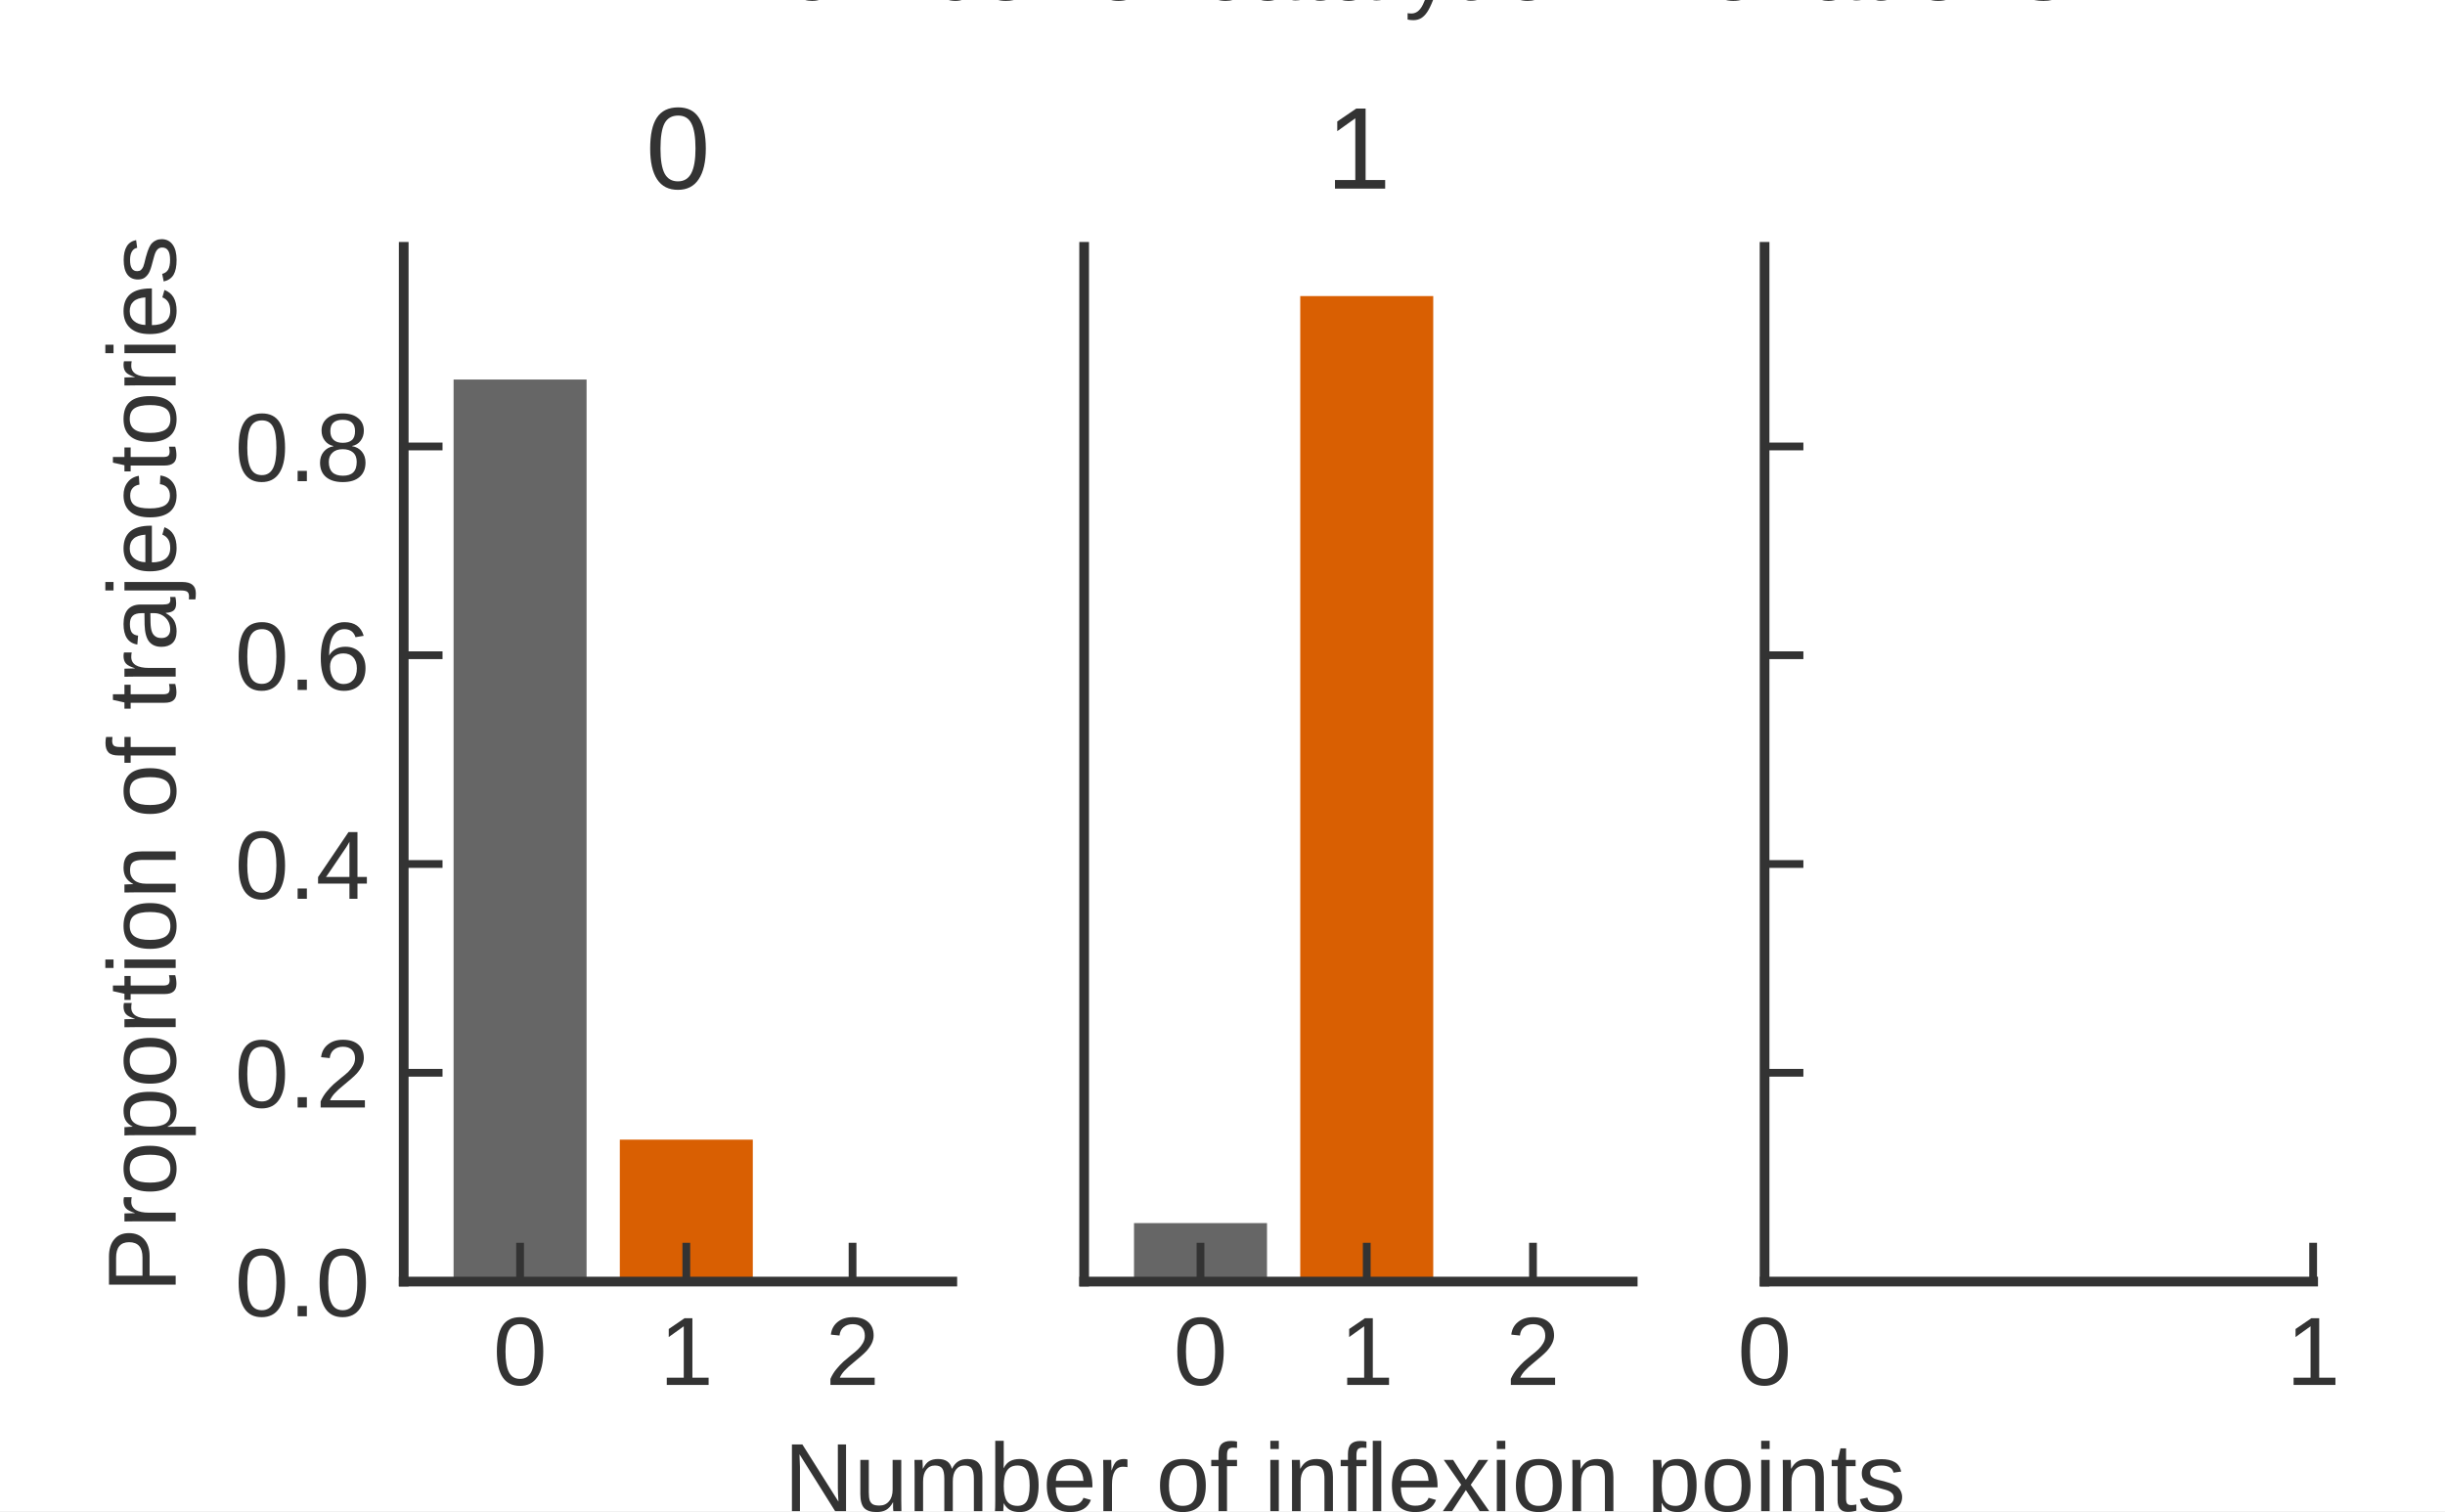
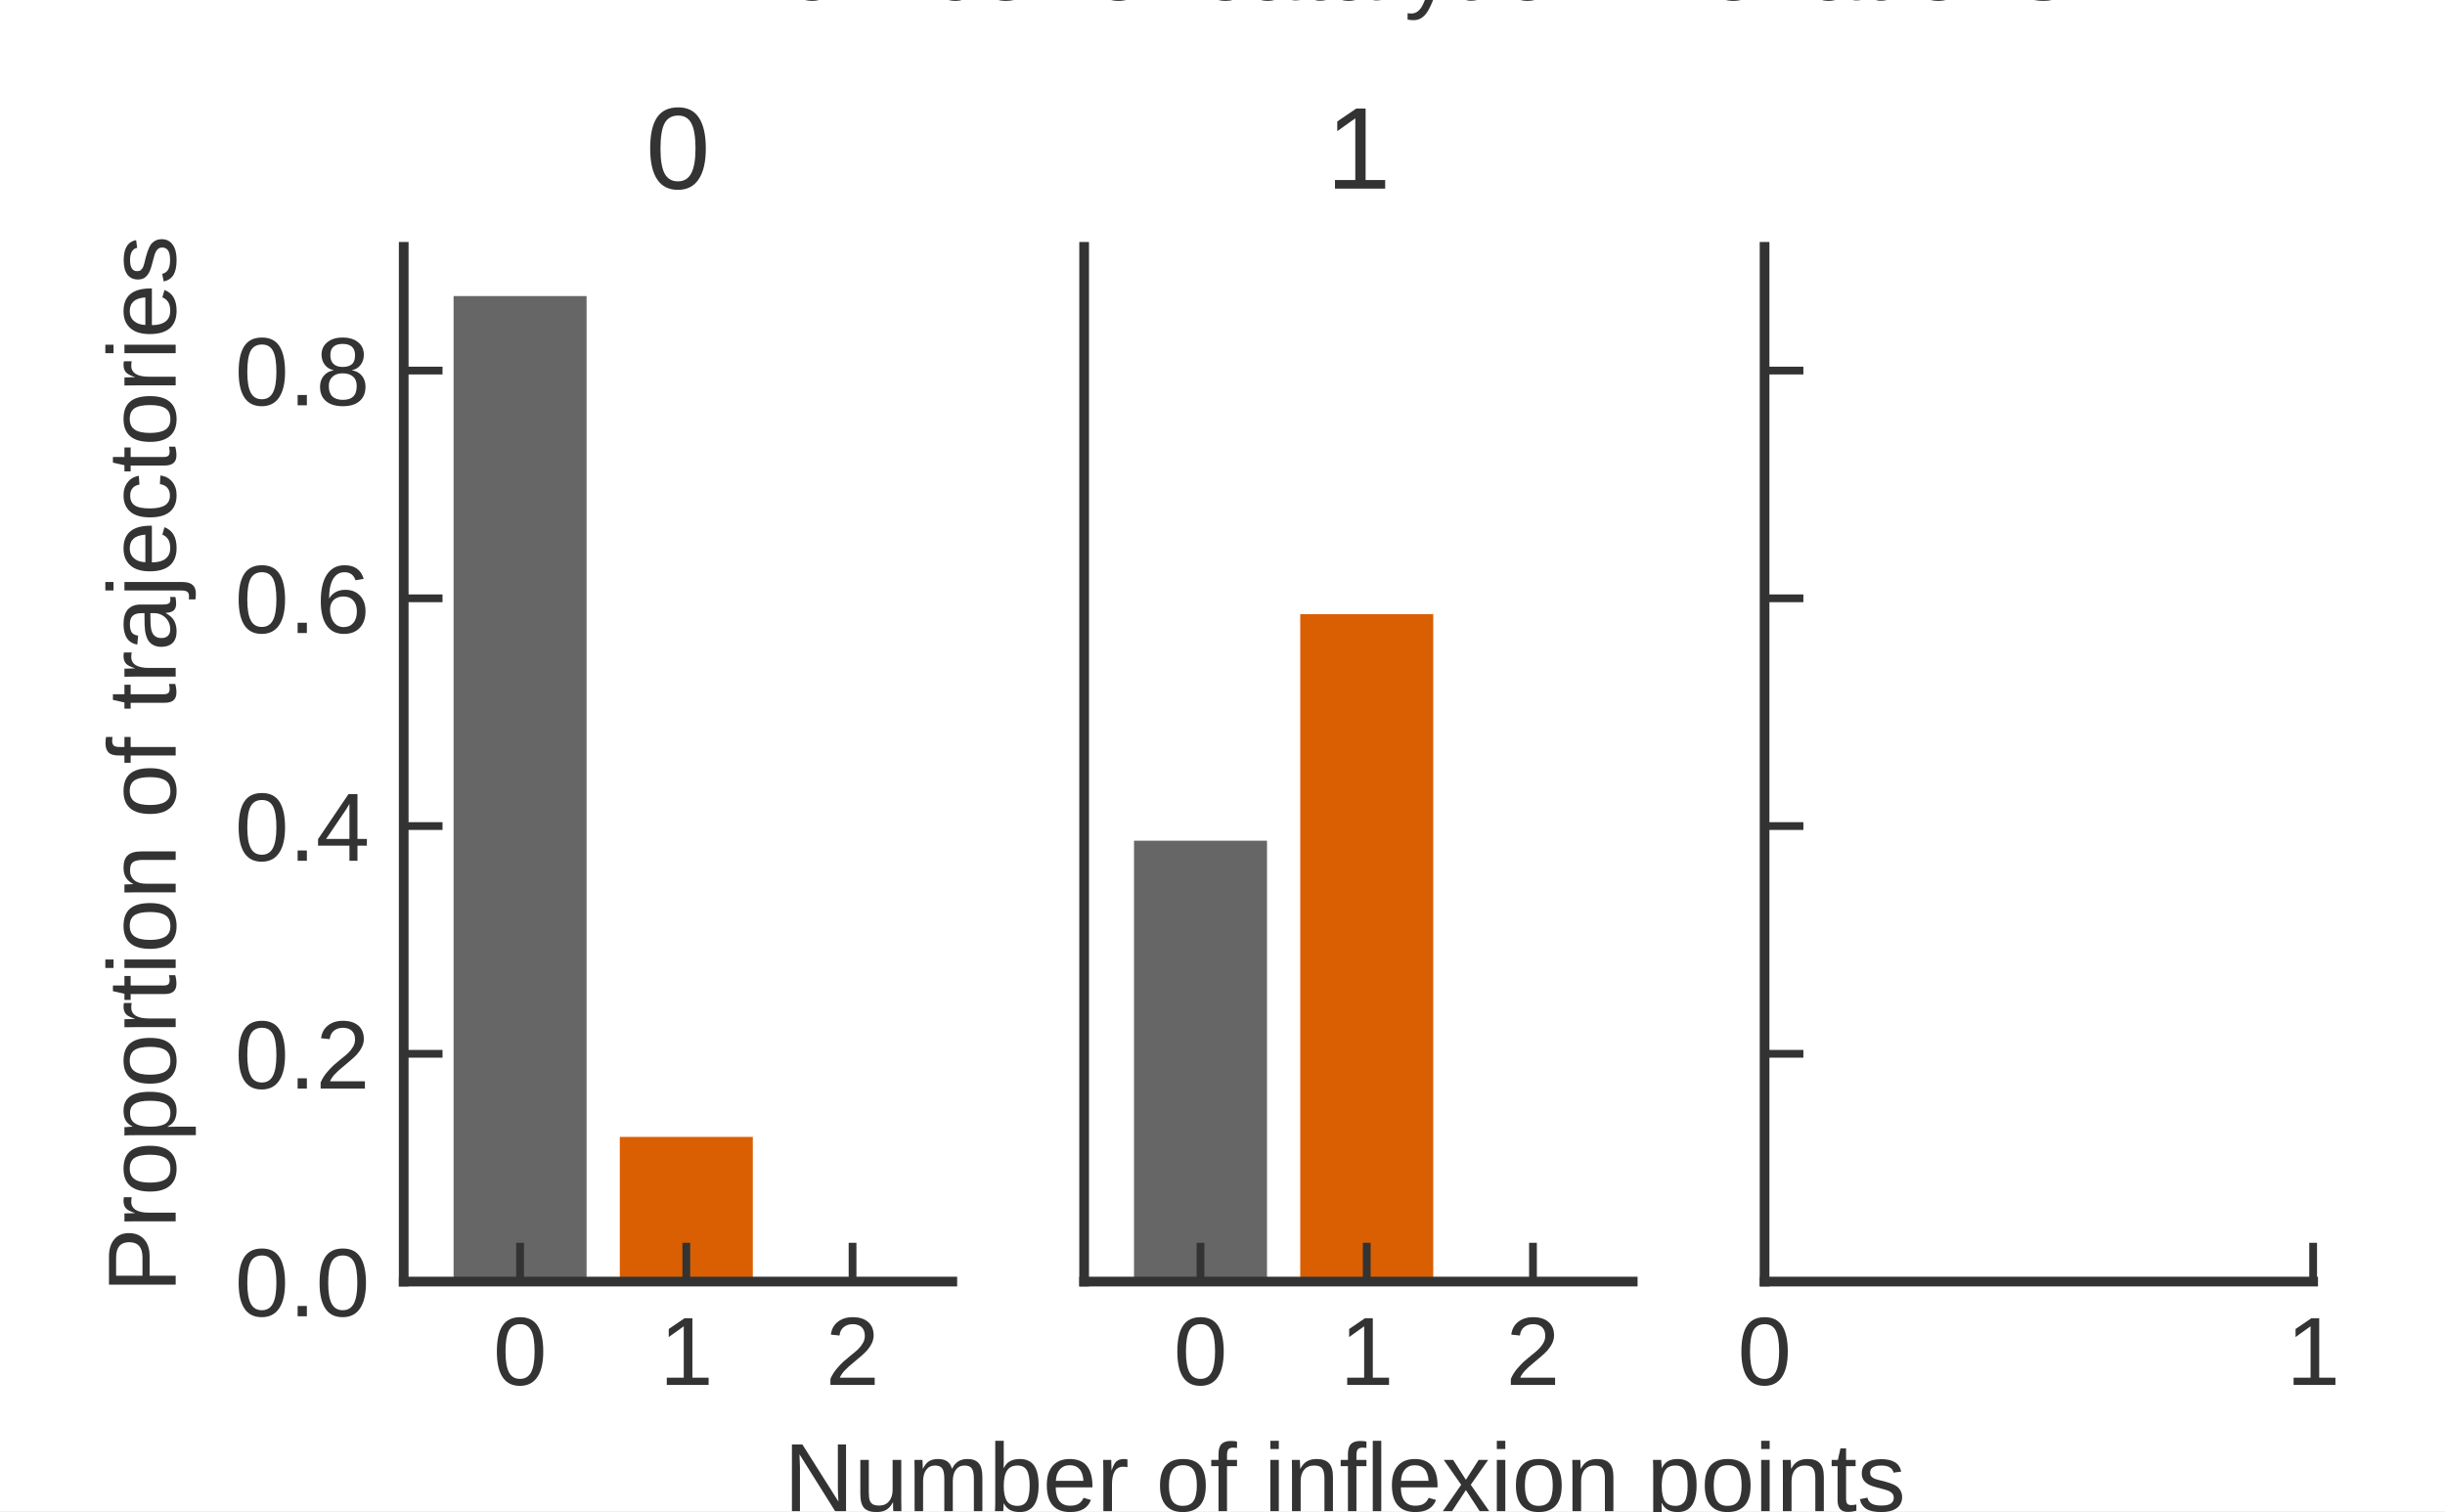
<svg xmlns="http://www.w3.org/2000/svg" xmlns:xlink="http://www.w3.org/1999/xlink" height="155.748pt" version="1.1" viewBox="0 0 252 155.748" width="252pt">
  <defs>
    <style type="text/css">
*{stroke-linecap:butt;stroke-linejoin:round;}
  </style>
  </defs>
  <g id="figure_1">
    <g id="patch_1">
      <path d="M 0 155.748  L 252 155.748  L 252 0  L 0 0  z " style="fill:#ffffff;" />
    </g>
    <g id="axes_1">
      <g id="patch_2">
        <path d="M 41.61 132.088  L 98.15 132.088  L 98.15 25.44  L 41.61 25.44  z " style="fill:#ffffff;" />
      </g>
      <g id="patch_3">
-         <path clip-path="url(#p03f645082e)" d="M 46.75 132.088  L 60.457 132.088  L 60.457 39.12  L 46.75 39.12  z " style="fill:#666666;" />
+         <path clip-path="url(#p220d2832a4)" d="M 46.75 132.088  L 60.457 132.088  L 60.457 30.518  L 46.75 30.518  z " style="fill:#666666;" />
      </g>
      <g id="patch_4">
-         <path clip-path="url(#p03f645082e)" d="M 63.883 132.088  L 77.59 132.088  L 77.59 117.461  L 63.883 117.461  z " style="fill:#d95f02;" />
+         <path clip-path="url(#p220d2832a4)" d="M 63.883 132.088  L 77.59 132.088  L 77.59 117.179  L 63.883 117.179  z " style="fill:#d95f02;" />
      </g>
      <g id="matplotlib.axis_1">
        <g id="xtick_1">
          <g id="line2d_1">
            <defs>
-               <path d="M 0 0  L 0 -4  " id="m1a6bfe6ee8" style="stroke:#333333;stroke-width:0.8;" />
+               <path d="M 0 0  L 0 -4  " id="m83aee9ff05" style="stroke:#333333;stroke-width:0.8;" />
            </defs>
            <g>
-               <use style="fill:#333333;stroke:#333333;stroke-width:0.8;" x="53.603" xlink:href="#m1a6bfe6ee8" y="132.088" />
+               <use style="fill:#333333;stroke:#333333;stroke-width:0.8;" x="53.603" xlink:href="#m83aee9ff05" y="132.088" />
            </g>
          </g>
          <g id="text_1">
            <text style="fill:#333333;font-family:Arial;font-size:10px;font-style:normal;font-weight:normal;text-anchor:middle;" transform="rotate(-0, 53.60333, 142.7456)" x="53.603" y="142.746">0</text>
          </g>
        </g>
        <g id="xtick_2">
          <g id="line2d_2">
            <g>
-               <use style="fill:#333333;stroke:#333333;stroke-width:0.8;" x="70.737" xlink:href="#m1a6bfe6ee8" y="132.088" />
+               <use style="fill:#333333;stroke:#333333;stroke-width:0.8;" x="70.737" xlink:href="#m83aee9ff05" y="132.088" />
            </g>
          </g>
          <g id="text_2">
            <text style="fill:#333333;font-family:Arial;font-size:10px;font-style:normal;font-weight:normal;text-anchor:middle;" transform="rotate(-0, 70.73667, 142.7456)" x="70.737" y="142.746">1</text>
          </g>
        </g>
        <g id="xtick_3">
          <g id="line2d_3">
            <g>
-               <use style="fill:#333333;stroke:#333333;stroke-width:0.8;" x="87.87" xlink:href="#m1a6bfe6ee8" y="132.088" />
+               <use style="fill:#333333;stroke:#333333;stroke-width:0.8;" x="87.87" xlink:href="#m83aee9ff05" y="132.088" />
            </g>
          </g>
          <g id="text_3">
            <text style="fill:#333333;font-family:Arial;font-size:10px;font-style:normal;font-weight:normal;text-anchor:middle;" transform="rotate(-0, 87.87, 142.7456)" x="87.87" y="142.746">2</text>
          </g>
        </g>
      </g>
      <g id="matplotlib.axis_2">
        <g id="ytick_1">
          <g id="line2d_4">
            <defs>
-               <path d="M 0 0  L 4 0  " id="md2dd659a76" style="stroke:#333333;stroke-width:0.8;" />
+               <path d="M 0 0  L 4 0  " id="m3b4950da5b" style="stroke:#333333;stroke-width:0.8;" />
            </defs>
            <g>
-               <use style="fill:#333333;stroke:#333333;stroke-width:0.8;" x="41.61" xlink:href="#md2dd659a76" y="132.088" />
+               <use style="fill:#333333;stroke:#333333;stroke-width:0.8;" x="41.61" xlink:href="#m3b4950da5b" y="132.088" />
            </g>
          </g>
          <g id="text_4">
            <text style="fill:#333333;font-family:Arial;font-size:10px;font-style:normal;font-weight:normal;text-anchor:end;" transform="rotate(-0, 38.11, 135.6667)" x="38.11" y="135.667">0.0</text>
          </g>
        </g>
        <g id="ytick_2">
          <g id="line2d_5">
            <g>
-               <use style="fill:#333333;stroke:#333333;stroke-width:0.8;" x="41.61" xlink:href="#md2dd659a76" y="110.569" />
+               <use style="fill:#333333;stroke:#333333;stroke-width:0.8;" x="41.61" xlink:href="#m3b4950da5b" y="108.614" />
            </g>
          </g>
          <g id="text_5">
-             <text style="fill:#333333;font-family:Arial;font-size:10px;font-style:normal;font-weight:normal;text-anchor:end;" transform="rotate(-0, 38.11, 114.1478)" x="38.11" y="114.148">0.2</text>
+             <text style="fill:#333333;font-family:Arial;font-size:10px;font-style:normal;font-weight:normal;text-anchor:end;" transform="rotate(-0, 38.11, 112.1932)" x="38.11" y="112.193">0.2</text>
          </g>
        </g>
        <g id="ytick_3">
          <g id="line2d_6">
            <g>
-               <use style="fill:#333333;stroke:#333333;stroke-width:0.8;" x="41.61" xlink:href="#md2dd659a76" y="89.05" />
+               <use style="fill:#333333;stroke:#333333;stroke-width:0.8;" x="41.61" xlink:href="#m3b4950da5b" y="85.141" />
            </g>
          </g>
          <g id="text_6">
-             <text style="fill:#333333;font-family:Arial;font-size:10px;font-style:normal;font-weight:normal;text-anchor:end;" transform="rotate(-0, 38.11, 92.62887)" x="38.11" y="92.629">0.4</text>
+             <text style="fill:#333333;font-family:Arial;font-size:10px;font-style:normal;font-weight:normal;text-anchor:end;" transform="rotate(-0, 38.11, 88.71967)" x="38.11" y="88.72">0.4</text>
          </g>
        </g>
        <g id="ytick_4">
          <g id="line2d_7">
            <g>
-               <use style="fill:#333333;stroke:#333333;stroke-width:0.8;" x="41.61" xlink:href="#md2dd659a76" y="67.531" />
+               <use style="fill:#333333;stroke:#333333;stroke-width:0.8;" x="41.61" xlink:href="#m3b4950da5b" y="61.667" />
            </g>
          </g>
          <g id="text_7">
-             <text style="fill:#333333;font-family:Arial;font-size:10px;font-style:normal;font-weight:normal;text-anchor:end;" transform="rotate(-0, 38.11, 71.10994)" x="38.11" y="71.11">0.6</text>
+             <text style="fill:#333333;font-family:Arial;font-size:10px;font-style:normal;font-weight:normal;text-anchor:end;" transform="rotate(-0, 38.11, 65.24613)" x="38.11" y="65.246">0.6</text>
          </g>
        </g>
        <g id="ytick_5">
          <g id="line2d_8">
            <g>
-               <use style="fill:#333333;stroke:#333333;stroke-width:0.8;" x="41.61" xlink:href="#md2dd659a76" y="46.012" />
+               <use style="fill:#333333;stroke:#333333;stroke-width:0.8;" x="41.61" xlink:href="#m3b4950da5b" y="38.194" />
            </g>
          </g>
          <g id="text_8">
-             <text style="fill:#333333;font-family:Arial;font-size:10px;font-style:normal;font-weight:normal;text-anchor:end;" transform="rotate(-0, 38.11, 49.59101)" x="38.11" y="49.591">0.8</text>
+             <text style="fill:#333333;font-family:Arial;font-size:10px;font-style:normal;font-weight:normal;text-anchor:end;" transform="rotate(-0, 38.11, 41.7726)" x="38.11" y="41.773">0.8</text>
          </g>
        </g>
        <g id="text_9">
          <text style="fill:#333333;font-family:Arial;font-size:10px;font-style:normal;font-weight:normal;text-anchor:middle;" transform="rotate(-90, 18.10531, 78.76392)" x="18.105" y="78.764">Proportion of trajectories</text>
        </g>
      </g>
      <g id="patch_5">
        <path d="M 41.61 132.088  L 41.61 25.44  " style="fill:none;stroke:#333333;stroke-linecap:square;stroke-linejoin:miter;" />
      </g>
      <g id="patch_6">
        <path d="M 41.61 132.088  L 98.15 132.088  " style="fill:none;stroke:#333333;stroke-linecap:square;stroke-linejoin:miter;" />
      </g>
      <g id="text_10">
-         <text style="fill:#333333;font-family:Arial;font-size:10px;font-style:normal;font-weight:normal;text-anchor:middle;" transform="rotate(-0, 73.30667, -5.633341)" x="73.307" y="-5.633">84.2%</text>
+         <text style="fill:#333333;font-family:Arial;font-size:10px;font-style:normal;font-weight:normal;text-anchor:middle;" transform="rotate(-0, 73.30667, -18.1428)" x="73.307" y="-18.143">76.0%</text>
      </g>
      <g id="text_11">
        <text style="fill:#333333;font-family:Arial;font-size:12px;font-style:normal;font-weight:normal;text-anchor:middle;" transform="rotate(-0, 69.88, 19.44)" x="69.88" y="19.44">0</text>
      </g>
    </g>
    <g id="axes_2">
      <g id="patch_7">
        <path d="M 111.74 132.088  L 168.28 132.088  L 168.28 25.44  L 111.74 25.44  z " style="fill:#ffffff;" />
      </g>
      <g id="patch_8">
-         <path clip-path="url(#p3b8d95311c)" d="M 116.88 132.088  L 130.587 132.088  L 130.587 126.063  L 116.88 126.063  z " style="fill:#666666;" />
+         <path clip-path="url(#p176684c677)" d="M 116.88 132.088  L 130.587 132.088  L 130.587 86.648  L 116.88 86.648  z " style="fill:#666666;" />
      </g>
      <g id="patch_9">
-         <path clip-path="url(#p3b8d95311c)" d="M 134.013 132.088  L 147.72 132.088  L 147.72 30.518  L 134.013 30.518  z " style="fill:#d95f02;" />
+         <path clip-path="url(#p176684c677)" d="M 134.013 132.088  L 147.72 132.088  L 147.72 63.301  L 134.013 63.301  z " style="fill:#d95f02;" />
      </g>
      <g id="matplotlib.axis_3">
        <g id="xtick_4">
          <g id="line2d_9">
            <g>
-               <use style="fill:#333333;stroke:#333333;stroke-width:0.8;" x="123.733" xlink:href="#m1a6bfe6ee8" y="132.088" />
+               <use style="fill:#333333;stroke:#333333;stroke-width:0.8;" x="123.733" xlink:href="#m83aee9ff05" y="132.088" />
            </g>
          </g>
          <g id="text_12">
            <text style="fill:#333333;font-family:Arial;font-size:10px;font-style:normal;font-weight:normal;text-anchor:middle;" transform="rotate(-0, 123.7333, 142.7456)" x="123.733" y="142.746">0</text>
          </g>
        </g>
        <g id="xtick_5">
          <g id="line2d_10">
            <g>
-               <use style="fill:#333333;stroke:#333333;stroke-width:0.8;" x="140.867" xlink:href="#m1a6bfe6ee8" y="132.088" />
+               <use style="fill:#333333;stroke:#333333;stroke-width:0.8;" x="140.867" xlink:href="#m83aee9ff05" y="132.088" />
            </g>
          </g>
          <g id="text_13">
            <text style="fill:#333333;font-family:Arial;font-size:10px;font-style:normal;font-weight:normal;text-anchor:middle;" transform="rotate(-0, 140.8667, 142.7456)" x="140.867" y="142.746">1</text>
          </g>
        </g>
        <g id="xtick_6">
          <g id="line2d_11">
            <g>
-               <use style="fill:#333333;stroke:#333333;stroke-width:0.8;" x="158" xlink:href="#m1a6bfe6ee8" y="132.088" />
+               <use style="fill:#333333;stroke:#333333;stroke-width:0.8;" x="158" xlink:href="#m83aee9ff05" y="132.088" />
            </g>
          </g>
          <g id="text_14">
            <text style="fill:#333333;font-family:Arial;font-size:10px;font-style:normal;font-weight:normal;text-anchor:middle;" transform="rotate(-0, 158, 142.7456)" x="158" y="142.746">2</text>
          </g>
        </g>
      </g>
      <g id="patch_10">
        <path d="M 111.74 132.088  L 111.74 25.44  " style="fill:none;stroke:#333333;stroke-linecap:square;stroke-linejoin:miter;" />
      </g>
      <g id="patch_11">
        <path d="M 111.74 132.088  L 168.28 132.088  " style="fill:none;stroke:#333333;stroke-linecap:square;stroke-linejoin:miter;" />
      </g>
      <g id="text_15">
-         <text style="fill:#333333;font-family:Arial;font-size:10px;font-style:normal;font-weight:normal;text-anchor:middle;" transform="rotate(-0, 143.4367, -5.633341)" x="143.437" y="-5.633">13.8%</text>
+         <text style="fill:#333333;font-family:Arial;font-size:10px;font-style:normal;font-weight:normal;text-anchor:middle;" transform="rotate(-0, 143.4367, -18.1428)" x="143.437" y="-18.143">22.3%</text>
      </g>
      <g id="text_16">
        <text style="fill:#333333;font-family:Arial;font-size:12px;font-style:normal;font-weight:normal;text-anchor:middle;" transform="rotate(-0, 140.01, 19.44)" x="140.01" y="19.44">1</text>
      </g>
    </g>
    <g id="axes_3">
      <g id="patch_12">
        <path d="M 181.87 132.088  L 238.41 132.088  L 238.41 25.44  L 181.87 25.44  z " style="fill:#ffffff;" />
      </g>
      <g id="matplotlib.axis_4">
        <g id="xtick_7">
          <g id="line2d_12">
            <g>
-               <use style="fill:#333333;stroke:#333333;stroke-width:0.8;" x="181.87" xlink:href="#m1a6bfe6ee8" y="132.088" />
+               <use style="fill:#333333;stroke:#333333;stroke-width:0.8;" x="181.87" xlink:href="#m83aee9ff05" y="132.088" />
            </g>
          </g>
          <g id="text_17">
            <text style="fill:#333333;font-family:Arial;font-size:10px;font-style:normal;font-weight:normal;text-anchor:middle;" transform="rotate(-0, 181.87, 142.7456)" x="181.87" y="142.746">0</text>
          </g>
        </g>
        <g id="xtick_8">
          <g id="line2d_13">
            <g>
-               <use style="fill:#333333;stroke:#333333;stroke-width:0.8;" x="238.41" xlink:href="#m1a6bfe6ee8" y="132.088" />
+               <use style="fill:#333333;stroke:#333333;stroke-width:0.8;" x="238.41" xlink:href="#m83aee9ff05" y="132.088" />
            </g>
          </g>
          <g id="text_18">
            <text style="fill:#333333;font-family:Arial;font-size:10px;font-style:normal;font-weight:normal;text-anchor:middle;" transform="rotate(-0, 238.41, 142.7456)" x="238.41" y="142.746">1</text>
          </g>
        </g>
      </g>
      <g id="matplotlib.axis_5">
        <g id="ytick_6">
          <g id="line2d_14">
            <g>
-               <use style="fill:#333333;stroke:#333333;stroke-width:0.8;" x="181.87" xlink:href="#md2dd659a76" y="132.088" />
+               <use style="fill:#333333;stroke:#333333;stroke-width:0.8;" x="181.87" xlink:href="#m3b4950da5b" y="132.088" />
            </g>
          </g>
        </g>
        <g id="ytick_7">
          <g id="line2d_15">
            <g>
-               <use style="fill:#333333;stroke:#333333;stroke-width:0.8;" x="181.87" xlink:href="#md2dd659a76" y="110.569" />
+               <use style="fill:#333333;stroke:#333333;stroke-width:0.8;" x="181.87" xlink:href="#m3b4950da5b" y="108.614" />
            </g>
          </g>
        </g>
        <g id="ytick_8">
          <g id="line2d_16">
            <g>
-               <use style="fill:#333333;stroke:#333333;stroke-width:0.8;" x="181.87" xlink:href="#md2dd659a76" y="89.05" />
+               <use style="fill:#333333;stroke:#333333;stroke-width:0.8;" x="181.87" xlink:href="#m3b4950da5b" y="85.141" />
            </g>
          </g>
        </g>
        <g id="ytick_9">
          <g id="line2d_17">
            <g>
-               <use style="fill:#333333;stroke:#333333;stroke-width:0.8;" x="181.87" xlink:href="#md2dd659a76" y="67.531" />
+               <use style="fill:#333333;stroke:#333333;stroke-width:0.8;" x="181.87" xlink:href="#m3b4950da5b" y="61.667" />
            </g>
          </g>
        </g>
        <g id="ytick_10">
          <g id="line2d_18">
            <g>
-               <use style="fill:#333333;stroke:#333333;stroke-width:0.8;" x="181.87" xlink:href="#md2dd659a76" y="46.012" />
+               <use style="fill:#333333;stroke:#333333;stroke-width:0.8;" x="181.87" xlink:href="#m3b4950da5b" y="38.194" />
            </g>
          </g>
        </g>
      </g>
      <g id="patch_13">
        <path d="M 181.87 132.088  L 181.87 25.44  " style="fill:none;stroke:#333333;stroke-linecap:square;stroke-linejoin:miter;" />
      </g>
      <g id="patch_14">
        <path d="M 181.87 132.088  L 238.41 132.088  " style="fill:none;stroke:#333333;stroke-linecap:square;stroke-linejoin:miter;" />
      </g>
    </g>
    <g id="text_19">
      <text style="fill:#333333;font-family:Arial;font-size:10px;font-style:normal;font-weight:normal;text-anchor:middle;" transform="rotate(-0, 138.6, 155.7478)" x="138.6" y="155.748">Number of inflexion points</text>
    </g>
    <g id="text_20">
      <text style="fill:#333333;font-family:Arial;font-size:10px;font-style:normal;font-weight:normal;text-anchor:middle;" transform="rotate(-0, 143.64, 0)" x="143.64" y="0">Number of catalytic innovations</text>
    </g>
    <g id="text_21">
      <text style="fill:#333333;font-family:Arial;font-size:10px;font-style:normal;font-weight:normal;text-anchor:middle;" transform="rotate(-0, 143.64, -38.93696)" x="143.64" y="-38.937">Percentage of trajectories</text>
    </g>
  </g>
  <defs>
-     <clipPath id="p03f645082e">
+     <clipPath id="p220d2832a4">
      <rect height="106.648" width="56.54" x="41.61" y="25.44" />
    </clipPath>
-     <clipPath id="p3b8d95311c">
+     <clipPath id="p176684c677">
      <rect height="106.648" width="56.54" x="111.74" y="25.44" />
    </clipPath>
  </defs>
</svg>
